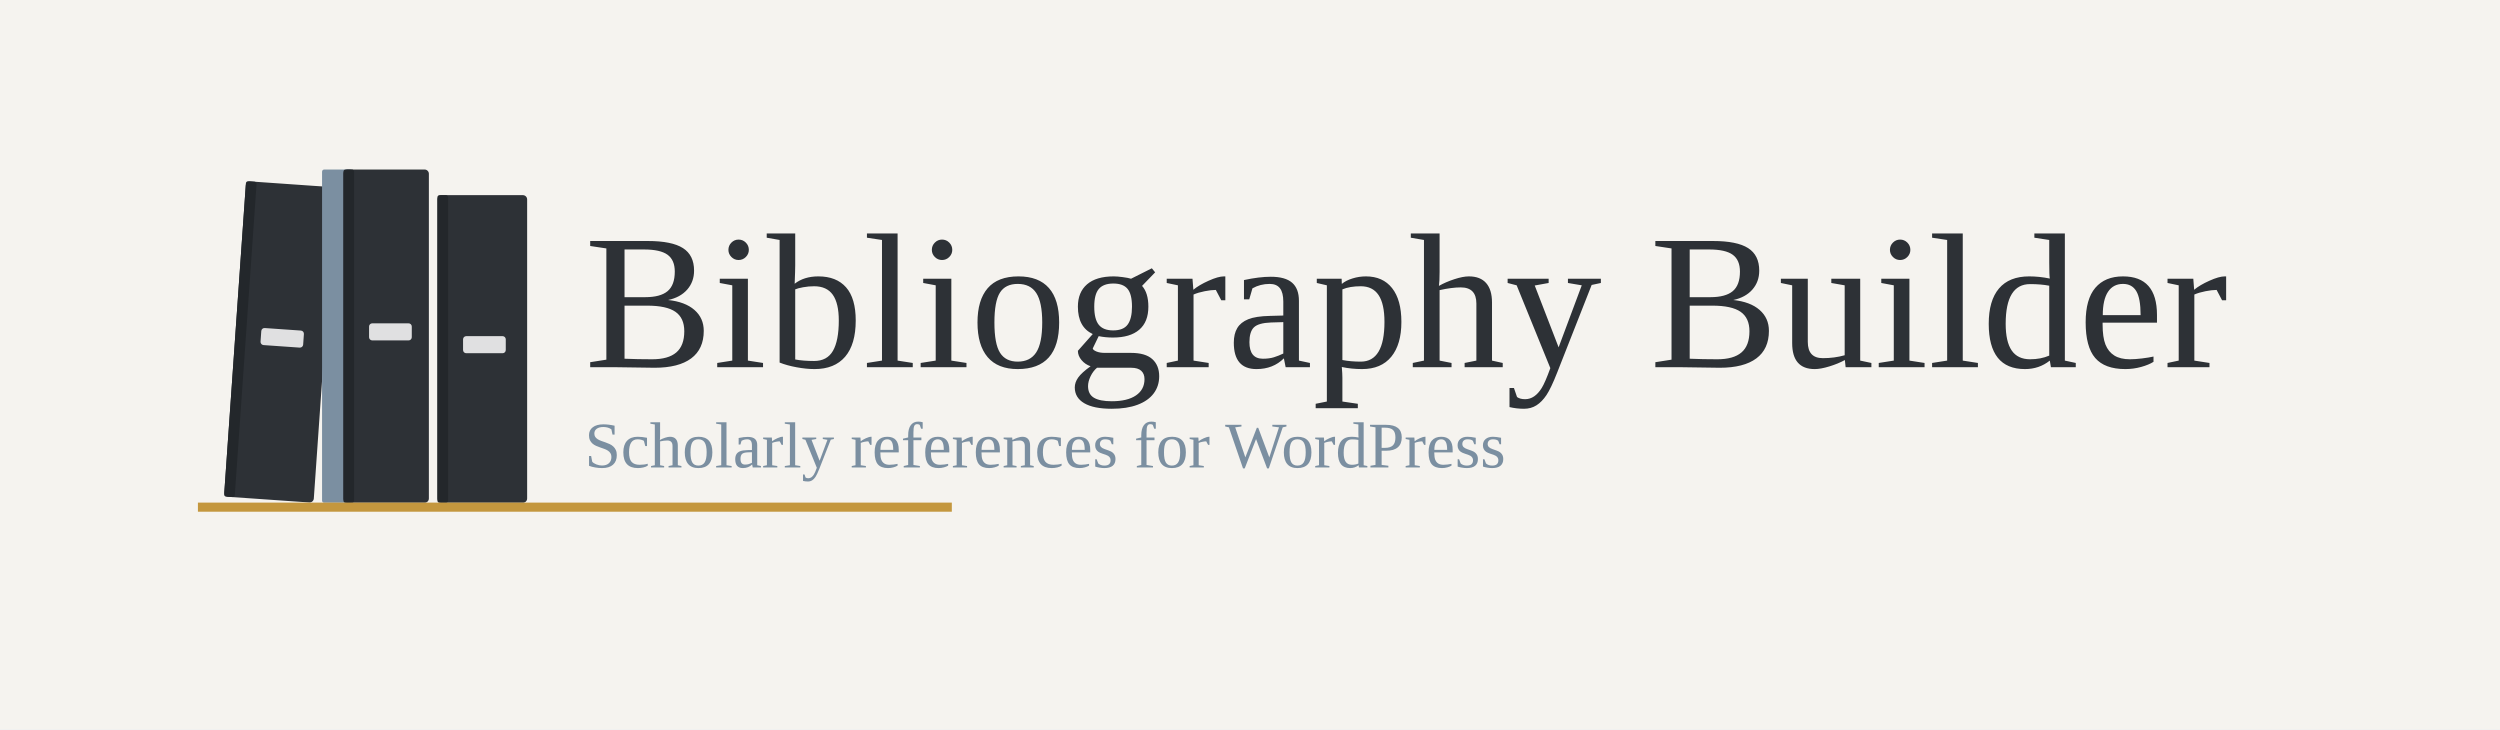
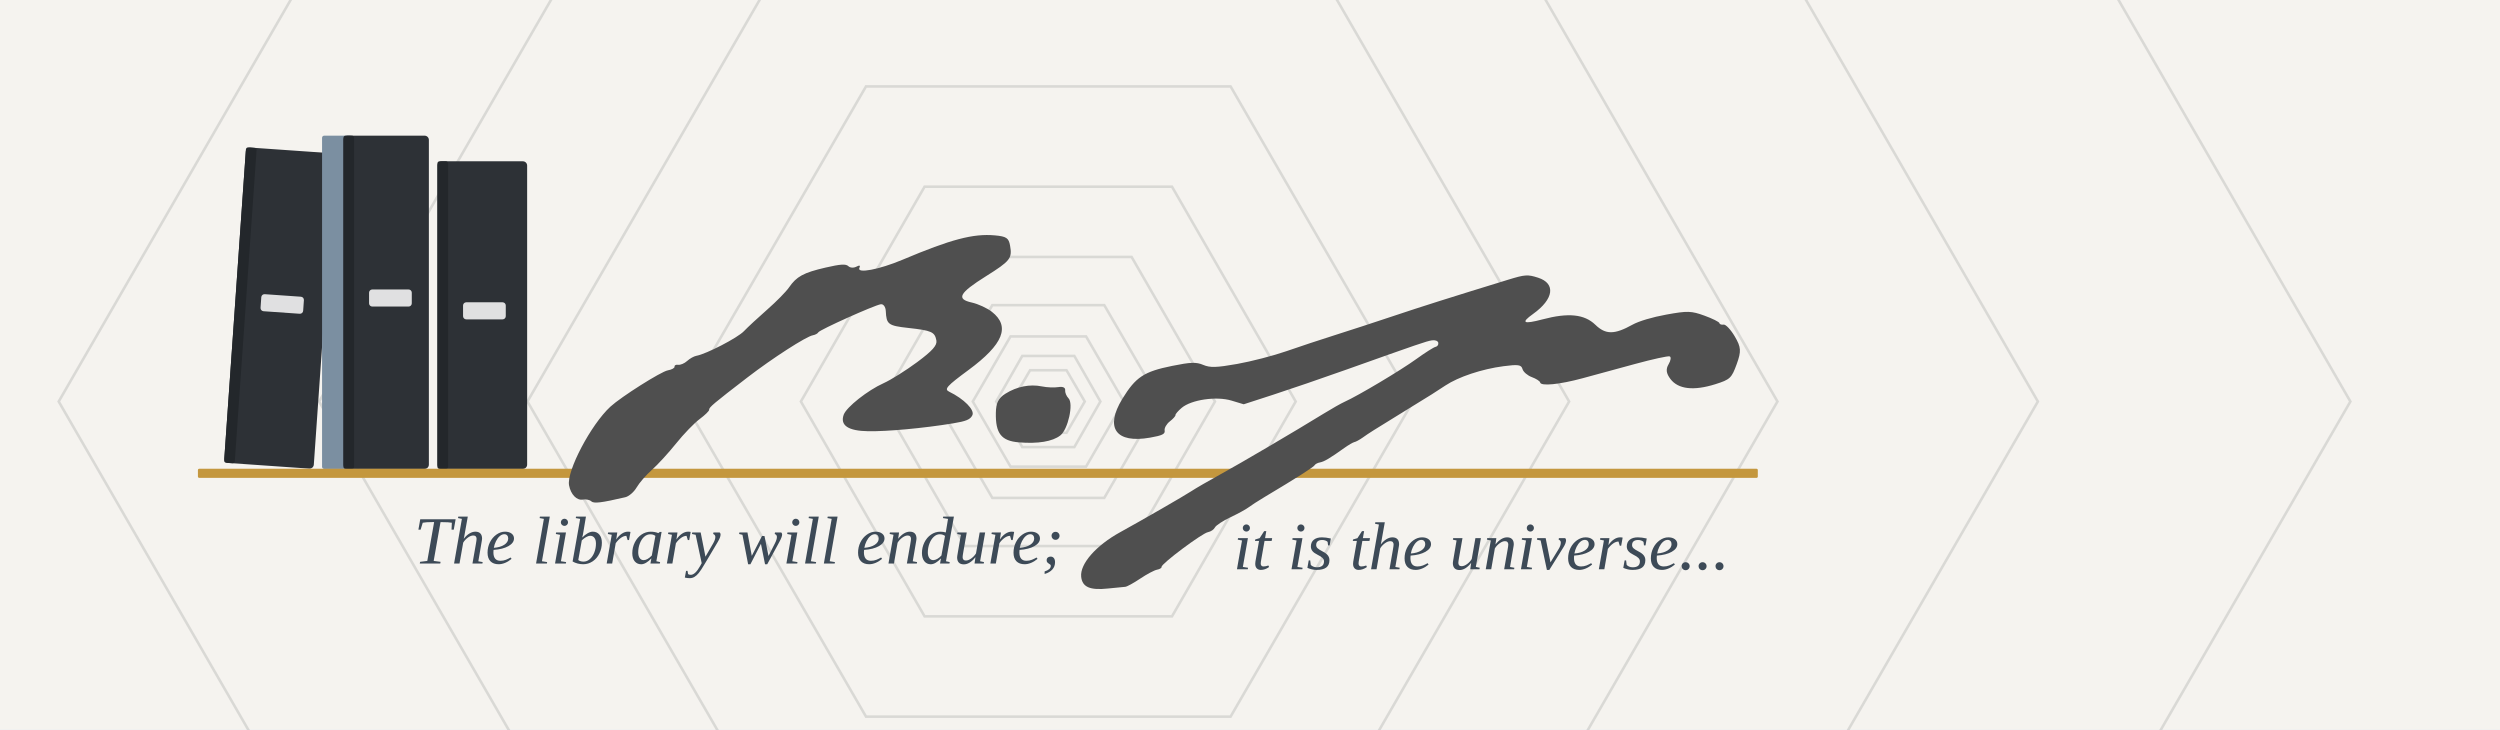
- <svg xmlns="http://www.w3.org/2000/svg" viewBox="0 0 1920 560" width="1920" height="560">
-   <rect width="1920" height="560" fill="#F5F3EF" />
-   <g transform="translate(80, 58) scale(1.640625)">
-     <g transform="translate(56, 52) rotate(4, 42, 148)">
-       <rect x="0" y="0" width="42" height="148" rx="2" fill="#2D3136" />
-       <rect x="0" y="0" width="5" height="148" rx="1" fill="#23272B" />
-       <rect x="12" y="68" width="20" height="8" rx="1.5" fill="white" opacity="0.85" />
-     </g>
-     <g transform="translate(102, 44)">
-       <rect x="0" y="0" width="14" height="156" rx="1" fill="#7B8FA1" />
-       <rect x="10" y="0" width="40" height="156" rx="2" fill="#2D3136" />
-       <rect x="10" y="0" width="5" height="156" rx="1" fill="#23272B" />
-       <rect x="22" y="72" width="20" height="8" rx="1.5" fill="white" opacity="0.85" />
-     </g>
-     <g transform="translate(156, 56)">
-       <rect x="0" y="0" width="42" height="144" rx="2" fill="#2D3136" />
-       <rect x="0" y="0" width="5" height="144" rx="1" fill="#23272B" />
-       <rect x="12" y="66" width="20" height="8" rx="1.5" fill="white" opacity="0.85" />
-     </g>
+ <svg xmlns="http://www.w3.org/2000/svg" height="560" viewBox="0 0 1920 560" width="1920" version="1.1" id="svg23">
+   <defs id="defs23" />
+   <path d="m0 0h1920v560h-1920z" fill="#f5f3ef" id="path1" />
+   <g fill="none" opacity=".14" stroke="#2d3136" stroke-width="2" transform="translate(-154.9091 28.36364)" id="g12">
+     <path d="m1460 1146h-1000l-500-866 500-866h1000l500 866z" id="path2" />
+     <path d="m1340 938h-760l-380-658 380-658h760l380 658z" id="path3" />
+     <path d="m1240 765h-560l-280-485 280-485h560l280 485z" id="path4" />
+     <path d="m1160 626h-400l-200-346 200-346h400l200 346z" id="path5" />
+     <path d="m1100 522h-280l-140-242 140-242h280l140 242z" id="path6" />
+     <path d="m1055 445h-190l-95-165 95-165h190l95 165z" id="path7" />
+     <path d="m1024 391h-128l-64-111 64-111h128l64 111z" id="path8" />
+     <path d="m1003 354h-86l-43-74 43-74h86l43 74z" id="path9" />
+     <path d="m989 330h-58l-29-50 29-50h58l29 50z" id="path10" />
+     <path d="m980 315h-40l-20-35 20-35h40l20 35z" id="path11" />
+     <path d="m974 304h-28l-14-24 14-24h28l14 24z" id="path12" />
  </g>
-   <rect x="152" y="386" width="579" height="7" fill="#C4973E" />
-   <text x="449" y="282" font-family="'Libre Baskerville', Baskerville, 'Liberation Serif', 'Times New Roman', serif" font-size="148" font-weight="400" fill="#2D3136" text-anchor="start">Bibliography Builder</text>
-   <text x="449" y="359" font-family="'Libre Baskerville', Baskerville, 'Liberation Serif', 'Times New Roman', serif" font-size="50" font-weight="400" fill="#7B8FA1" text-anchor="start">Scholarly references for WordPress</text>
+   <g transform="matrix(1.636629 .1144442 -.1144442 1.636629 188.9806 113.0973)" id="g14">
+     <rect fill="#2d3136" height="148" rx="2" width="42" id="rect12" />
+     <rect fill="#23272b" height="148" rx="1" width="5" id="rect13" />
+     <rect fill="#fff" height="8" opacity=".85" rx="1.5" width="20" x="12" y="68" id="rect14" />
+   </g>
+   <g stroke-width="1.641" id="g21">
+     <rect fill="#7b8fa1" height="255.938" rx="1.641" width="22.969" x="247.344" y="104.188" id="rect15" />
+     <rect fill="#2d3136" height="255.938" rx="3.281" width="65.625" x="263.75" y="104.188" id="rect16" />
+     <rect fill="#23272b" height="255.938" rx="1.641" width="8.203" x="263.75" y="104.188" id="rect17" />
+     <rect fill="#fff" height="13.125" opacity=".85" rx="2.461" width="32.812" x="283.438" y="222.312" id="rect18" />
+     <rect fill="#2d3136" height="236.25" rx="3.281" width="68.906" x="335.938" y="123.875" id="rect19" />
+     <rect fill="#23272b" height="236.25" rx="1.641" width="8.203" x="335.938" y="123.875" id="rect20" />
+     <rect fill="#fff" height="13.125" opacity=".85" rx="2.461" width="32.812" x="355.625" y="232.156" id="rect21" />
+   </g>
+   <rect fill="#c4973e" height="7" rx="1" width="1198" x="152" y="360" id="rect22" />
+   <text style="font-style:italic;font-weight:400;font-size:52px;font-family:'Libre Baskerville', Baskerville, 'Liberation Serif', 'Times New Roman', serif;text-anchor:end;fill:#3d4a57" x="817.182" y="432.818" id="text22">The library will endure;</text>
+   <text fill="#3d4a57" font-family="'Libre Baskerville', Baskerville, 'Liberation Serif', 'Times New Roman', serif" font-size="52px" font-style="italic" font-weight="400" x="947.091" y="437.182" id="text23">it is the universe...</text>
+   <path fill="#B91C1C" transform="matrix(3.3647 -.5933 .3126 1.7727 -1310.19 409.48)" d="M 509.779,156.812 C 509.494,156.068 508.686,155.46 507.984,155.46 C 506.594,155.46 505.509,152.413 505.488,148.447 C 505.455,142.309 512.717,124.505 517.724,118.448 C 520.502,115.088 530.296,107.46 531.832,107.46 C 532.735,107.46 533.474,106.983 533.474,106.401 C 533.474,105.818 533.873,105.588 534.361,105.89 C 534.849,106.191 535.804,105.767 536.483,104.949 C 537.163,104.13 538.177,103.46 538.737,103.46 C 540.99,103.46 548.561,98.962 550.213,96.644 C 551.182,95.284 553.878,91.981 556.204,89.305 C 558.531,86.628 561.088,83.173 561.888,81.626 C 563.997,77.548 565.674,76.477 570.752,75.963 C 574.204,75.614 575.418,75.871 575.869,77.046 C 576.204,77.918 576.971,78.271 577.637,77.859 C 578.399,77.388 578.616,77.647 578.254,78.591 C 577.369,80.897 582.569,80.78 588.122,78.369 C 599.651,73.364 604.811,72.548 609.524,74.985 C 612.024,76.278 612.474,77.104 612.474,80.403 C 612.474,85.948 611.936,86.86 605.927,91.496 C 599.351,96.569 598.407,98.833 601.767,101.475 C 603.116,102.537 604.953,104.948 605.847,106.833 C 609.426,114.376 607.148,121.361 598.426,129.583 C 592.945,134.75 592.232,135.817 593.289,137.271 C 596.286,141.392 598.269,146.84 597.511,148.866 C 596.891,150.523 595.919,150.94 592.851,150.865 C 586.107,150.7 578.118,149.448 573.821,147.882 C 569.395,146.269 567.784,143.316 569.044,139.125 C 569.939,136.147 575.324,130.638 579.097,128.841 C 580.814,128.022 584.526,125.164 587.347,122.488 C 591.183,118.848 592.47,116.91 592.459,114.791 C 592.439,111.089 591.797,110.267 586.724,107.451 C 582.369,105.033 582.021,104.327 582.407,98.71 C 582.53,96.919 582.148,95.46 581.555,95.46 C 579.946,95.46 567.026,101.671 566.641,102.629 C 566.458,103.086 565.868,103.46 565.331,103.46 C 563.805,103.46 555.552,110.039 549.242,116.285 C 540.676,124.763 539.476,126.086 539.457,127.065 C 539.447,127.557 538.332,129.01 536.978,130.294 C 535.624,131.579 532.852,135.404 530.818,138.794 C 528.784,142.185 525.912,146.367 524.435,148.087 C 522.958,149.807 521.128,152.62 520.368,154.337 C 519.608,156.054 518.308,157.53 517.48,157.616 C 511.932,158.193 510.241,158.016 509.779,156.812 z M 606.737,163.72 C 602.913,161.817 601.908,158.232 602.794,149.654 C 603.232,145.404 603.93,143.616 605.673,142.274 C 608.492,140.106 611.461,139.983 614.033,141.928 C 615.101,142.735 616.722,143.41 617.636,143.428 C 618.646,143.447 619.191,144.145 619.026,145.21 C 618.877,146.172 619.069,147.828 619.453,148.889 C 620.4,151.507 618.124,161.953 616.183,163.893 C 614.218,165.859 610.912,165.798 606.737,163.72 z M 620.799,231.742 C 616.701,231.228 615.121,229.237 615.288,224.796 C 615.494,219.308 619.793,212.759 625.683,208.96 C 630.813,205.65 641.277,198.442 642.974,197.048 C 644.074,196.144 647.224,193.955 649.974,192.182 C 654.94,188.982 668.392,179.461 675.345,174.227 C 677.341,172.724 679.649,171.175 680.474,170.785 C 683.599,169.308 694.134,161.709 697.974,158.163 C 700.174,156.131 702.312,154.467 702.724,154.464 C 703.137,154.462 703.474,153.785 703.474,152.96 C 703.474,152.135 702.871,151.46 702.133,151.46 C 700.763,151.46 699.379,151.871 681.974,157.456 C 676.474,159.22 668.831,161.501 664.988,162.523 L 658.002,164.382 L 655.434,161.921 C 652.275,158.894 646.584,158.576 644.129,161.288 C 643.219,162.294 642.474,163.451 642.474,163.86 C 642.474,164.268 641.799,165.277 640.974,166.102 C 640.149,166.927 639.474,168.47 639.474,169.531 C 639.474,171.068 638.764,171.46 635.974,171.46 C 628.157,171.46 626.275,164.01 631.341,153.121 C 635.144,144.949 637.183,143.262 643.632,142.952 C 647.93,142.745 649.153,143.076 650.573,144.83 C 651.979,146.566 653.378,146.958 658.136,146.948 C 661.347,146.942 666.449,146.177 669.474,145.248 C 672.499,144.318 677.674,142.882 680.974,142.056 C 684.274,141.23 690.349,139.592 694.474,138.416 C 701.191,136.501 707.548,134.9 721.348,131.647 C 725.342,130.706 725.929,130.823 728.098,132.993 C 731.855,136.749 730.766,143.17 725.577,147.867 C 722.456,150.691 723.005,151.558 727.463,150.845 C 733.46,149.886 736.935,151.759 738.951,157.037 C 740.834,161.969 742.78,162.616 747.138,159.76 C 748.726,158.72 751.807,158.041 755.077,158.01 C 759.881,157.965 760.727,158.294 763.448,161.271 C 765.112,163.093 766.474,165.005 766.474,165.521 C 766.474,166.037 766.866,166.46 767.344,166.46 C 767.823,166.46 768.729,169.078 769.359,172.278 C 770.337,177.25 770.241,178.961 768.703,184.028 C 767.032,189.53 766.633,190.027 763.198,190.884 C 758.118,192.151 754.765,190.254 753.45,185.369 C 752.728,182.688 752.776,180.89 753.62,179.038 C 754.269,177.615 754.509,176.161 754.154,175.806 C 753.799,175.451 750.239,175.732 746.242,176.43 C 742.245,177.128 736.75,178.082 734.03,178.55 C 728.67,179.472 724.474,178.871 724.474,177.18 C 724.474,176.595 723.738,175.304 722.839,174.31 C 721.939,173.316 721.152,171.48 721.089,170.231 C 720.993,168.326 720.329,167.906 716.974,167.63 C 712.101,167.229 706.625,168.762 703.387,171.432 C 700.546,173.776 700.668,173.682 692.974,179.46 C 685.429,185.126 684.716,185.681 683.011,187.21 C 682.244,187.897 681.36,188.46 681.046,188.46 C 680.731,188.46 679.607,189.247 678.546,190.21 C 674.974,193.451 673.563,194.46 672.6,194.46 C 672.072,194.46 671.491,194.818 671.308,195.255 C 671.009,195.969 666.933,199.159 658.91,204.96 C 657.389,206.06 655.634,207.464 655.01,208.08 C 654.387,208.696 652.413,209.957 650.624,210.882 C 648.835,211.807 647.121,213.216 646.816,214.012 C 646.51,214.808 645.738,215.46 645.099,215.46 C 643.764,215.46 633.474,225.329 633.474,226.61 C 633.474,227.077 632.977,227.46 632.369,227.46 C 631.761,227.46 629.926,228.585 628.292,229.96 C 626.658,231.335 625.018,232.388 624.648,232.3 C 624.277,232.212 622.545,231.96 620.799,231.742 z" id="path23" style="fill:#4f4f4f;fill-opacity:1" />
</svg>
